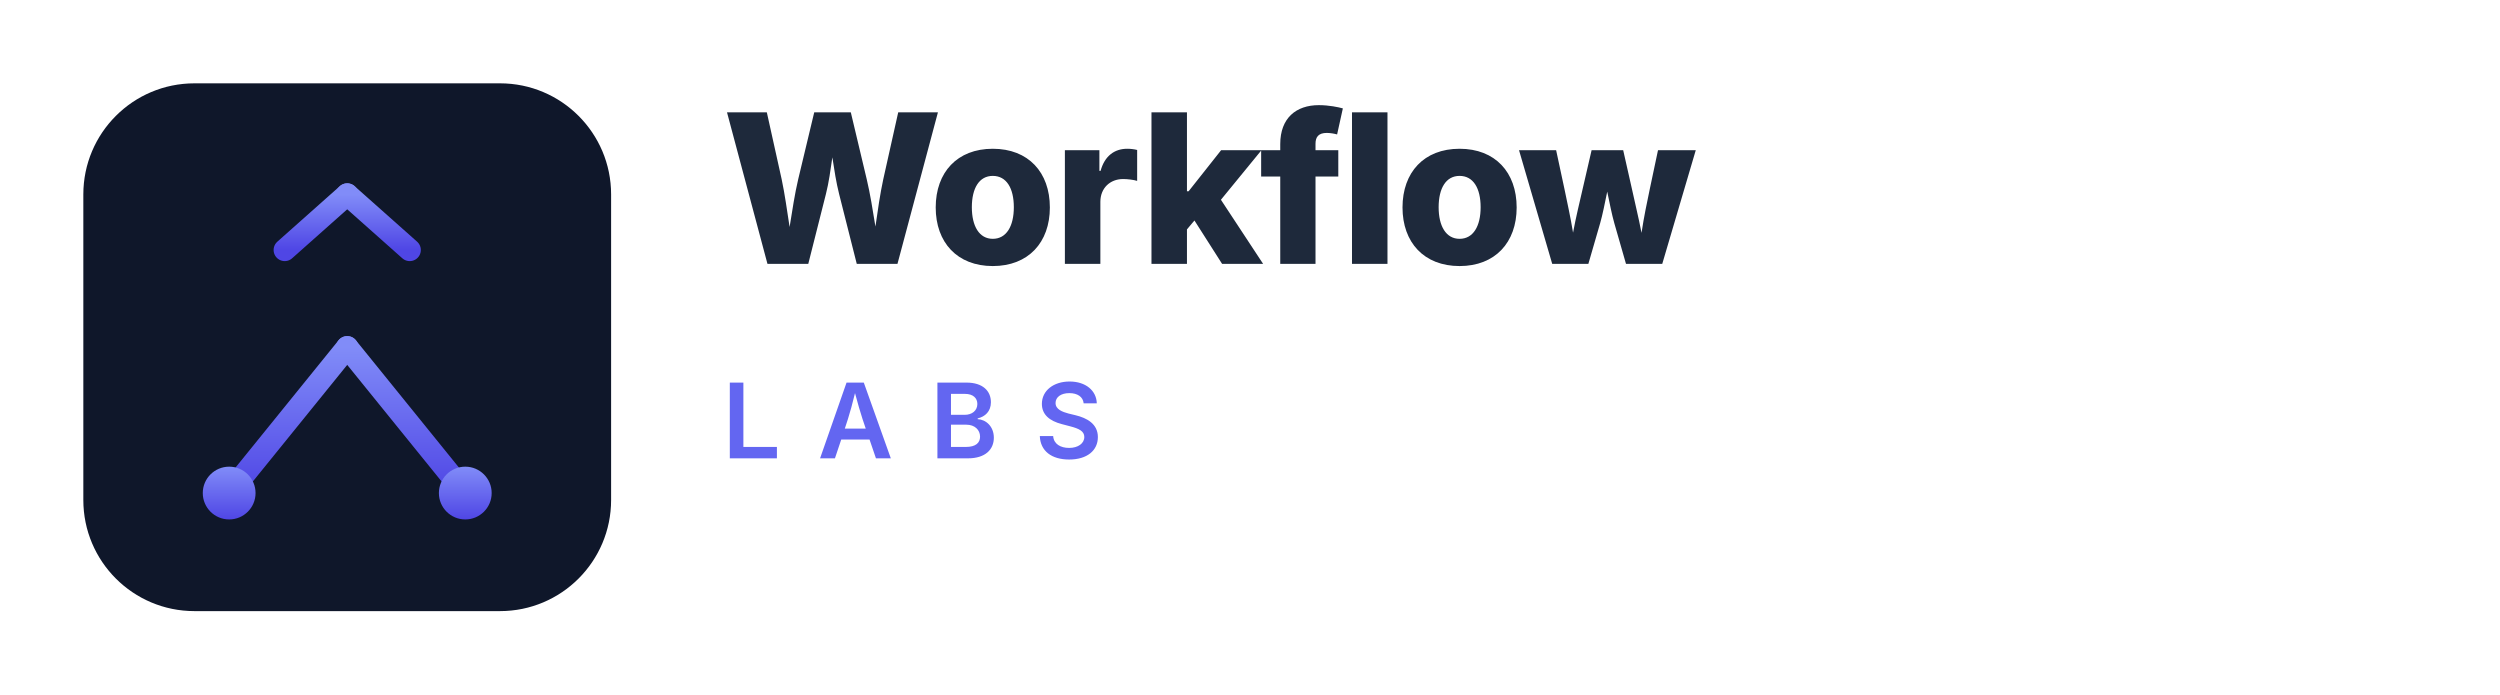
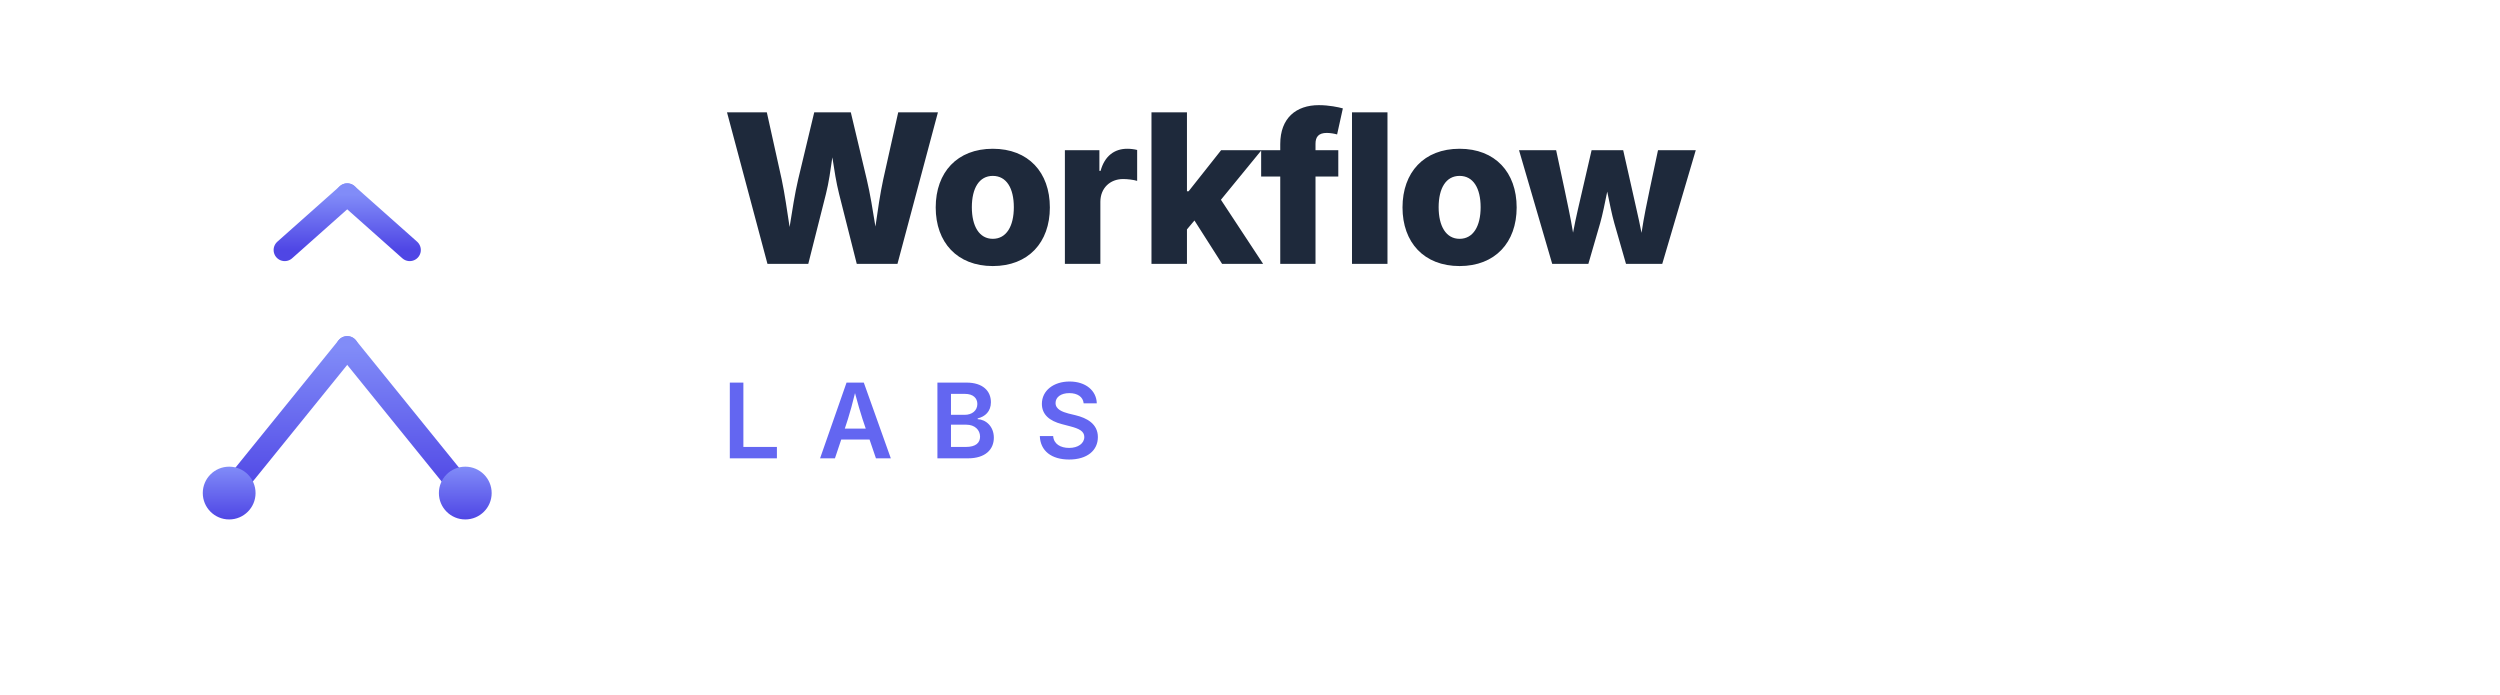
<svg xmlns="http://www.w3.org/2000/svg" viewBox="0 0 360 100" width="360" height="100">
  <defs>
    <linearGradient id="gP" x1="0%" y1="0%" x2="0%" y2="100%">
      <stop offset="0%" stop-color="#818cf8" />
      <stop offset="100%" stop-color="#4f46e5" />
    </linearGradient>
  </defs>
  <g transform="translate(12, 12)">
-     <rect x="0" y="0" width="76" height="76" rx="16" fill="#0f172a" />
+     <rect x="0" y="0" width="76" height="76" rx="16" fill="none" />
    <g transform="translate(38, 38)" fill="none" stroke="url(#gP)" stroke-width="3.2" stroke-linecap="round" stroke-linejoin="round">
      <line x1="0" y1="0" x2="0" y2="-28" />
      <line x1="0" y1="-22" x2="-9" y2="-14" />
      <line x1="0" y1="-22" x2="9" y2="-14" />
      <line x1="0" y1="0" x2="-17" y2="21" />
      <line x1="0" y1="0" x2="17" y2="21" />
      <circle cx="-17" cy="21" r="3.8" fill="url(#gP)" stroke="none" />
      <circle cx="17" cy="21" r="3.8" fill="url(#gP)" stroke="none" />
    </g>
  </g>
  <text x="104" y="38" font-family="'Inter',-apple-system,BlinkMacSystemFont,sans-serif" font-weight="800" font-size="30" fill="#1e293b" letter-spacing="-0.02em">Workflow</text>
  <text x="104" y="66" font-family="'Inter',-apple-system,BlinkMacSystemFont,sans-serif" font-weight="600" font-size="15" fill="#6366f1" letter-spacing="0.35em">LABS</text>
</svg>
